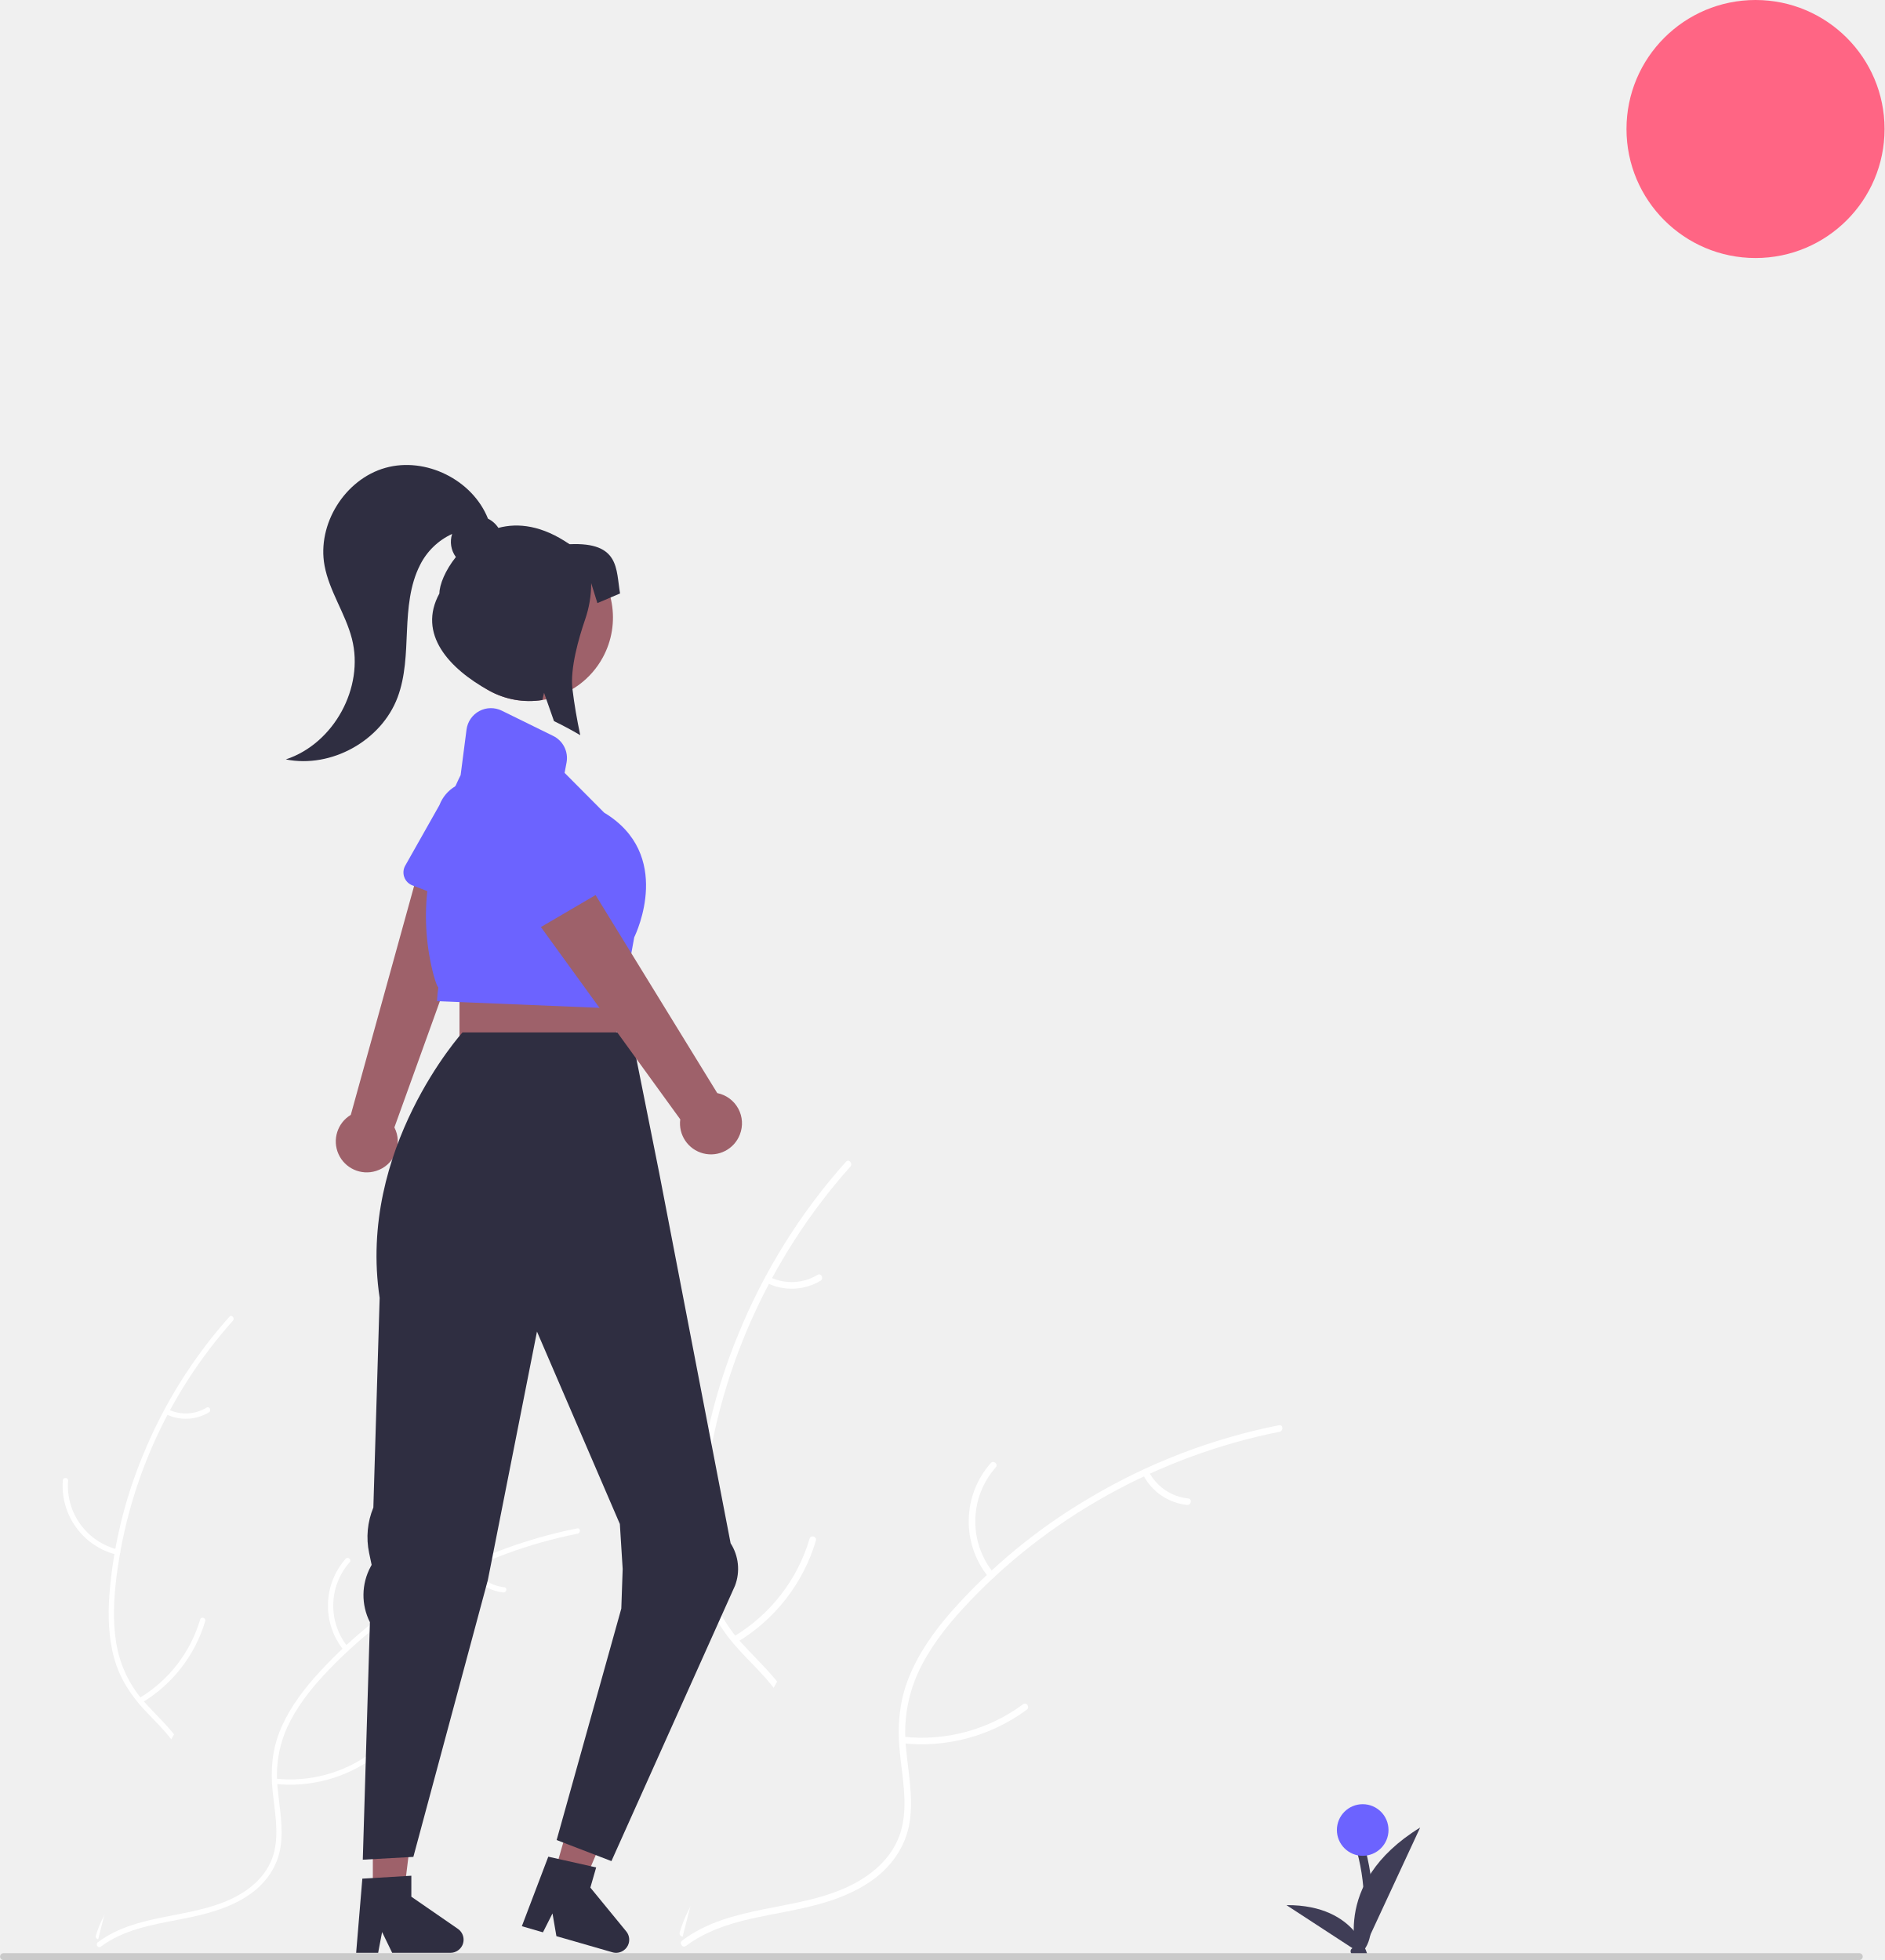
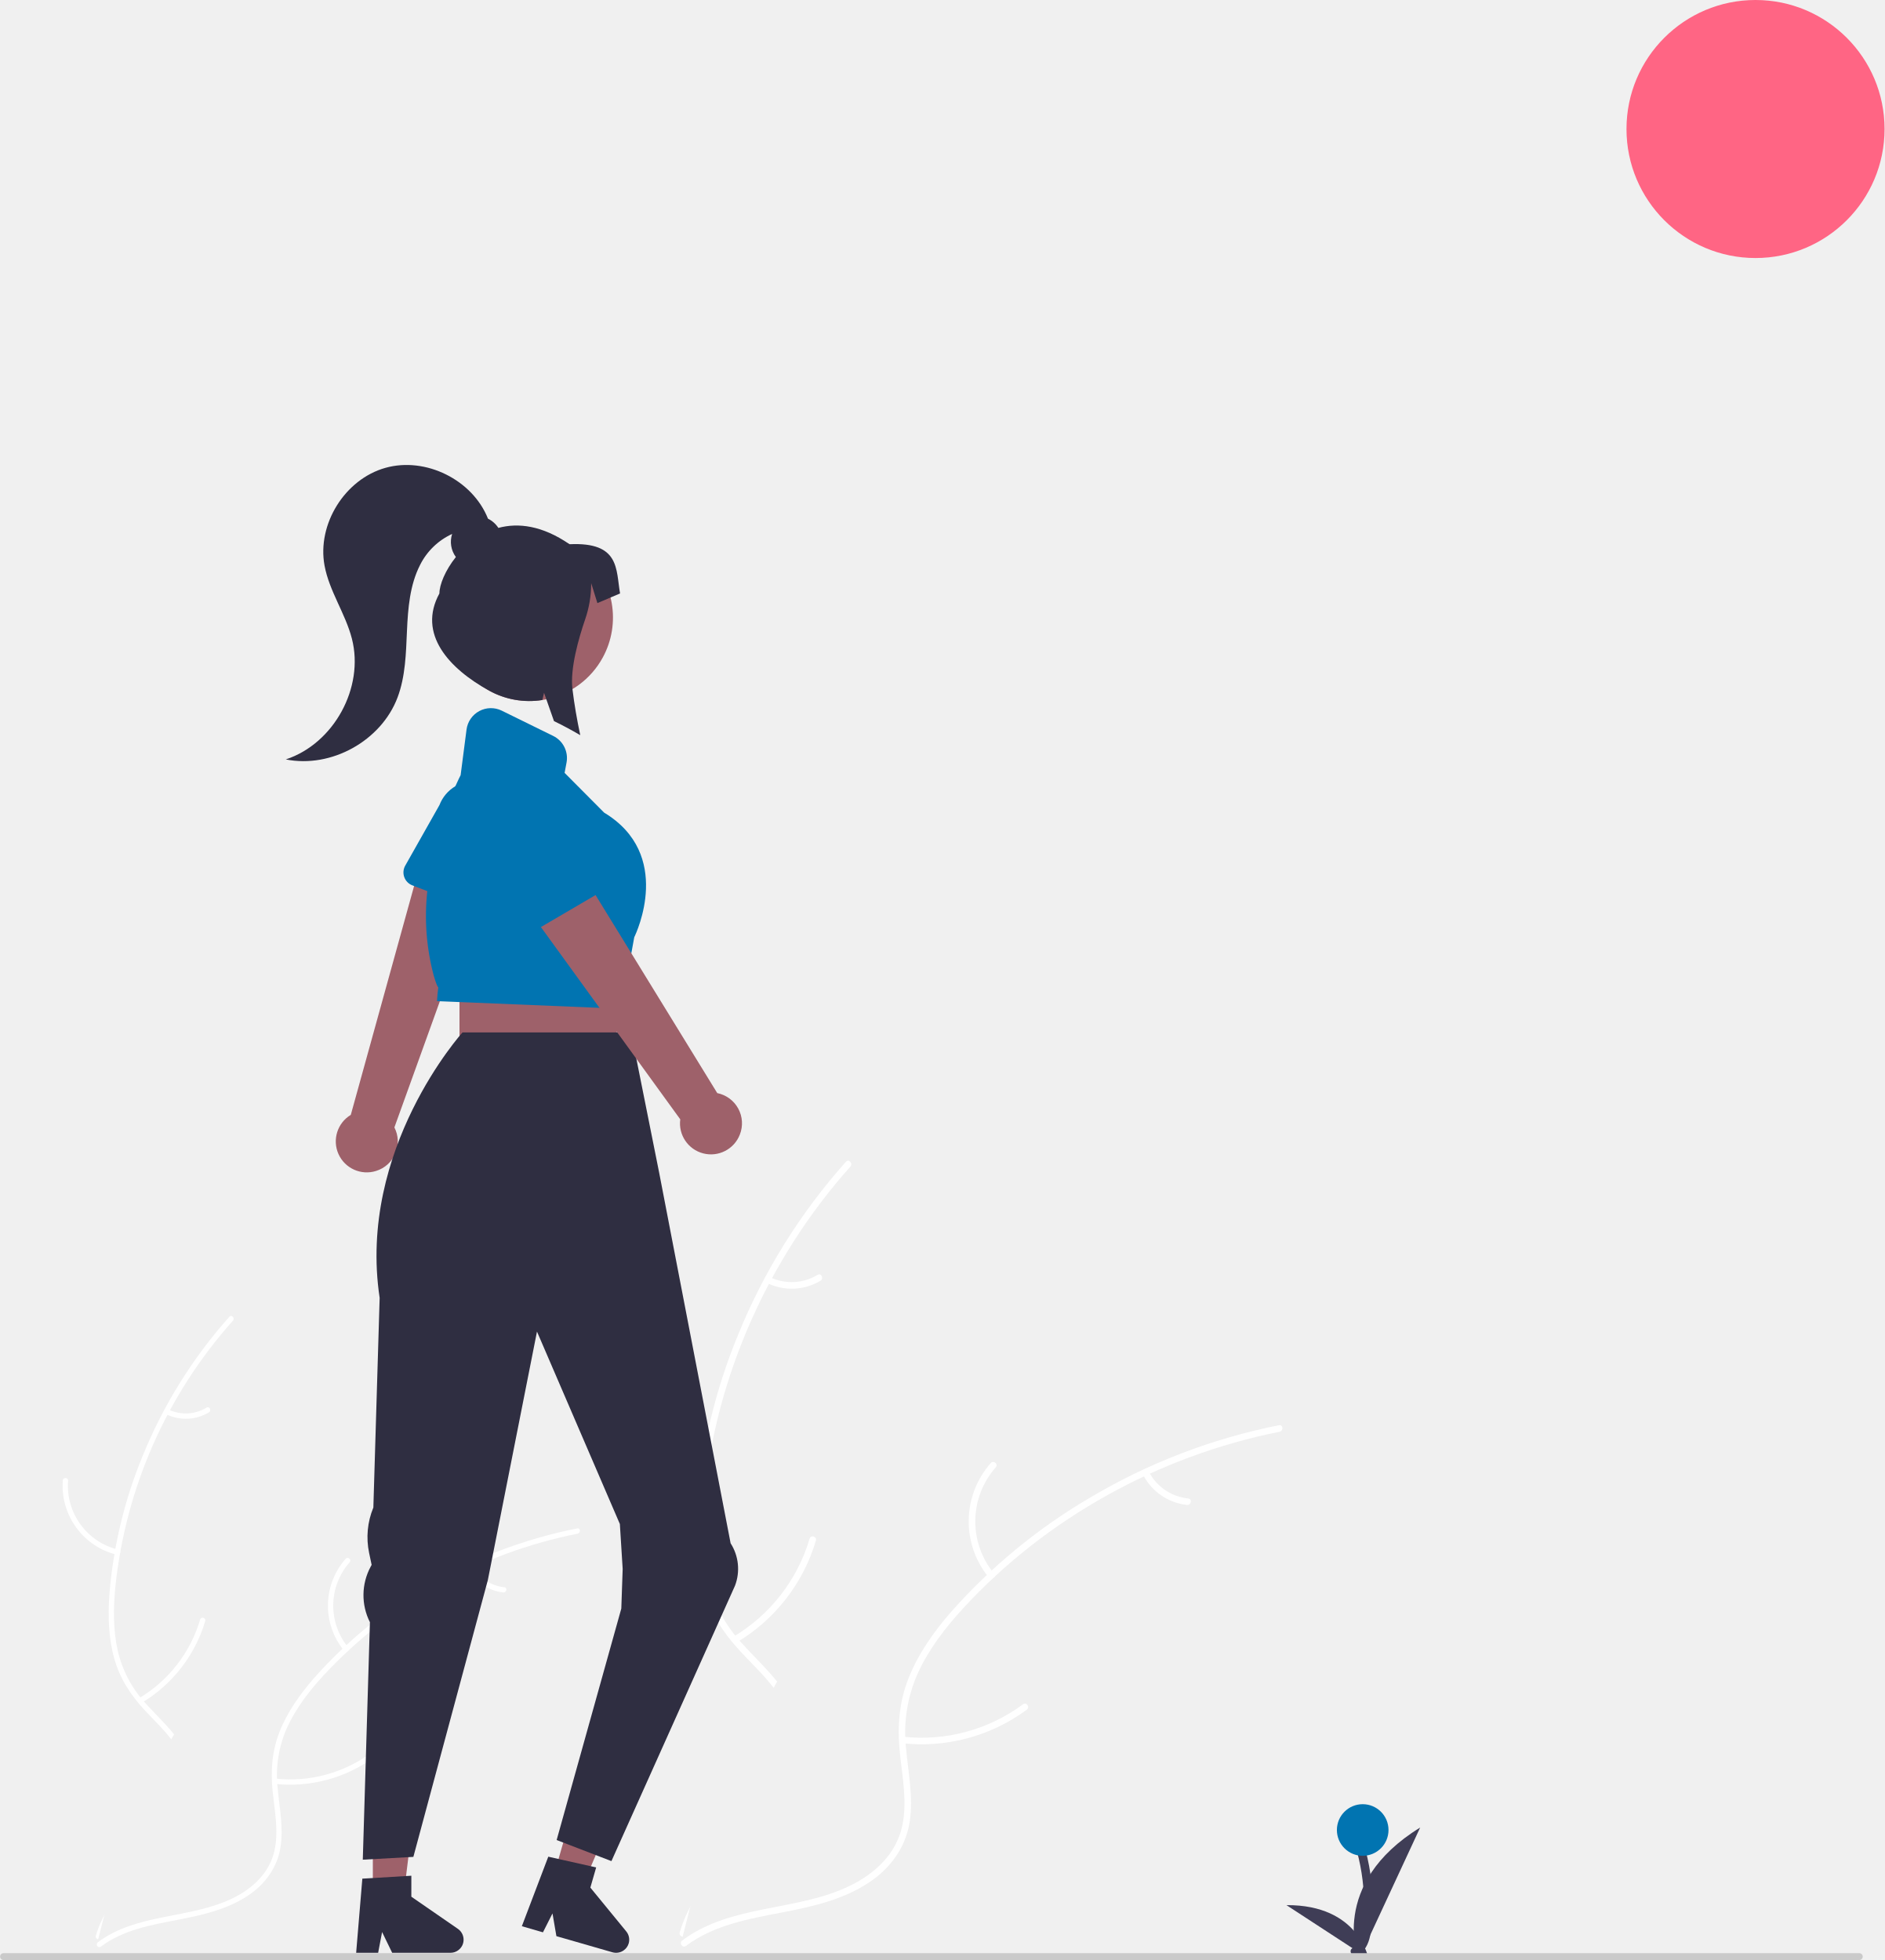
<svg xmlns="http://www.w3.org/2000/svg" data-name="Layer 1" width="657.247" height="683.655" viewBox="0 0 657.247 683.655">
  <path d="M859.359,175.305c-4.379-3.091-9.17-6.314-14.528-6.185-12.968.312-19.96,19.323-32.916,18.654-8.262-.426-13.746-8.819-21.439-11.862-10.015-3.962-22.76,3.787-23.853,14.501l1.286-1.177a310.537,310.537,0,0,0,118.97,5.496Q873.119,185.018,859.359,175.305Z" transform="translate(-271.3764 -108.1724)" fill="#f0f0f0" />
  <path d="M281.671,664.052c5.167-41.545,30.914-82.478,70.535-95.998a192.887,192.887,0,0,0,.01,132.43c6.088,16.468,14.575,34.151,8.848,50.749-3.563,10.328-12.28,18.229-22.023,23.17-9.744,4.941-20.558,7.295-31.237,9.603l-2.102,1.738C288.749,747.464,276.504,705.596,281.671,664.052Z" transform="translate(-271.3764 -108.1724)" fill="#f0f0f0" />
  <path d="M352.599,568.839a164.866,164.866,0,0,0-40.986,92.787c-.72,7.389-.808,14.947.808,22.23a40.72,40.72,0,0,0,10.128,18.887c4.565,5.015,9.815,9.617,13.081,15.654,3.443,6.364,3.575,13.595,1.218,20.354-2.884,8.271-8.567,15.012-14.354,21.411-6.425,7.105-13.212,14.384-15.943,23.803-.331,1.141-2.083.561-1.752-.579,4.752-16.389,20.661-25.698,28.248-40.459,3.54-6.888,5.026-14.884,1.707-22.155-2.902-6.358-8.312-11.108-12.978-16.146-4.899-5.29-8.656-11.094-10.591-18.098-1.98-7.165-2.187-14.742-1.659-22.117a159.95,159.95,0,0,1,11.682-48.607,167.79,167.79,0,0,1,30.171-48.35c.789-.883,2.005.506,1.221,1.384Z" transform="translate(-271.3764 -108.1724)" fill="#fff" />
  <path d="M312.11,650.46a24.735,24.735,0,0,1-18.828-25.911c.094-1.183,1.937-1.093,1.843.092a22.904,22.904,0,0,0,17.564,24.067c1.155.275.57,2.025-.579,1.752Z" transform="translate(-271.3764 -108.1724)" fill="#fff" />
  <path d="M319.899,700.505a47.675,47.675,0,0,0,21.29-27.457c.335-1.14,2.087-.56,1.752.579a49.589,49.589,0,0,1-22.212,28.527c-1.023.607-1.847-1.044-.83-1.648Z" transform="translate(-271.3764 -108.1724)" fill="#fff" />
  <path d="M330.145,599.834a14.001,14.001,0,0,0,13.269-.674c1.015-.62,1.838,1.032.83,1.648a15.69,15.69,0,0,1-14.677.778.954.954,0,0,1-.587-1.165.927.927,0,0,1,1.165-.587Z" transform="translate(-271.3764 -108.1724)" fill="#fff" />
  <path d="M472.976,642.257c-.623.405-1.246.81-1.869,1.23A184.389,184.389,0,0,0,447.531,661.894c-.576.514-1.153,1.043-1.713,1.573a194.388,194.388,0,0,0-42.217,57.79,188.776,188.776,0,0,0-10.34,26.754c-3.816,12.661-6.945,26.691-14.498,37.047a32.383,32.383,0,0,1-2.523,3.115H307.985c-.155-.078-.311-.14-.467-.218l-2.725.125c.109-.483.233-.981.343-1.464.062-.28.14-.561.202-.841.046-.187.094-.374.125-.545.015-.062.031-.125.046-.171.031-.171.078-.327.11-.483q1.028-4.181,2.118-8.362c0-.016,0-.016.015-.031,5.591-21.225,13.003-42.171,23.359-61.325.312-.576.623-1.168.966-1.744a180.134,180.134,0,0,1,16.18-24.542,159.247,159.247,0,0,1,10.605-12.131,132.424,132.424,0,0,1,33.138-24.823c24.48-12.925,52.822-17.877,78.984-9.982C471.652,641.837,472.307,642.039,472.976,642.257Z" transform="translate(-271.3764 -108.1724)" fill="#f0f0f0" />
  <path d="M472.823,643.124a164.866,164.866,0,0,0-88.589,49.409c-5.024,5.466-9.644,11.448-12.739,18.236a40.72,40.72,0,0,0-3.285,21.178c.625,6.753,2.047,13.588,1.019,20.375-1.083,7.154-5.33,13.007-11.282,16.985-7.282,4.868-15.879,6.828-24.352,8.454-9.408,1.805-19.209,3.53-27.061,9.407-.951.712-2.001-.806-1.051-1.517,13.661-10.224,31.968-8.079,46.913-15.297,6.974-3.368,12.974-8.858,14.702-16.662,1.511-6.824.051-13.873-.641-20.705-.727-7.173-.231-14.069,2.44-20.827,2.733-6.912,7.129-13.088,11.991-18.658a159.95,159.95,0,0,1,38.592-31.777,167.79,167.79,0,0,1,53.2-20.44c1.162-.23,1.296,1.611.142,1.84Z" transform="translate(-271.3764 -108.1724)" fill="#fff" />
  <path d="M391.353,683.916a24.735,24.735,0,0,1,.567-32.025c.788-.888,2.205.294,1.416,1.183a22.904,22.904,0,0,0-.466,29.791c.757.915-.764,1.96-1.517,1.051Z" transform="translate(-271.3764 -108.1724)" fill="#fff" />
  <path d="M367.442,728.564a47.675,47.675,0,0,0,33.53-9.105c.954-.709,2.003.809,1.051,1.517a49.589,49.589,0,0,1-34.91,9.404c-1.182-.131-.846-1.946.33-1.815Z" transform="translate(-271.3764 -108.1724)" fill="#fff" />
  <path d="M436.234,654.353a14.001,14.001,0,0,0,11,7.451c1.183.116.846,1.931-.33,1.815a15.69,15.69,0,0,1-12.187-8.216.954.954,0,0,1,.233-1.284.927.927,0,0,1,1.284.233Z" transform="translate(-271.3764 -108.1724)" fill="#fff" />
  <path d="M479.636,633.638c6.433-51.725,38.489-102.688,87.818-119.521a240.151,240.151,0,0,0,.012,164.88c7.58,20.504,18.146,42.52,11.016,63.184-4.436,12.858-15.289,22.696-27.42,28.847-12.132,6.151-25.596,9.083-38.891,11.956l-2.617,2.164C488.448,737.489,473.203,685.362,479.636,633.638Z" transform="translate(-271.3764 -108.1724)" fill="#f0f0f0" />
  <path d="M567.943,515.095c-28.435,31.841-46.881,72.972-51.028,115.523-.897,9.199-1.006,18.61,1.005,27.677a50.698,50.698,0,0,0,12.609,23.515c5.683,6.244,12.22,11.973,16.286,19.49,4.286,7.923,4.451,16.926,1.517,25.342-3.59,10.297-10.666,18.691-17.871,26.658-8,8.846-16.449,17.908-19.85,29.636-.412,1.421-2.593.699-2.181-.72,5.916-20.404,25.724-31.994,35.17-50.372,4.408-8.575,6.258-18.531,2.126-27.584-3.613-7.916-10.349-13.829-16.158-20.102-6.1-6.586-10.776-13.813-13.186-22.533-2.465-8.92-2.723-18.354-2.066-27.536a199.143,199.143,0,0,1,14.544-60.518,208.904,208.904,0,0,1,37.564-60.198c.982-1.1,2.496.63,1.52,1.723Z" transform="translate(-271.3764 -108.1724)" fill="#fff" />
  <path d="M517.533,616.715a30.796,30.796,0,0,1-23.442-32.26c.117-1.473,2.412-1.361,2.295.115a28.517,28.517,0,0,0,21.867,29.964c1.438.342.71,2.521-.72,2.181Z" transform="translate(-271.3764 -108.1724)" fill="#fff" />
  <path d="M527.231,679.023a59.357,59.357,0,0,0,26.507-34.185c.417-1.419,2.598-.698,2.181.72a61.74,61.74,0,0,1-27.655,35.517c-1.274.756-2.3-1.3-1.033-2.052Z" transform="translate(-271.3764 -108.1724)" fill="#fff" />
  <path d="M539.988,553.685a17.432,17.432,0,0,0,16.52-.839c1.264-.771,2.289,1.285,1.033,2.052a19.534,19.534,0,0,1-18.273.968,1.187,1.187,0,0,1-.731-1.451,1.154,1.154,0,0,1,1.451-.731Z" transform="translate(-271.3764 -108.1724)" fill="#fff" />
  <path d="M717.818,606.503c-.775.504-1.551,1.008-2.327,1.532a229.57,229.57,0,0,0-29.353,22.917c-.718.64-1.435,1.299-2.133,1.958a242.02,242.02,0,0,0-52.562,71.95,235.031,235.031,0,0,0-12.874,33.309c-4.751,15.763-8.647,33.232-18.051,46.125a40.318,40.318,0,0,1-3.141,3.878H512.397c-.193-.097-.387-.175-.581-.271l-3.393.155c.136-.601.291-1.221.427-1.823.078-.349.174-.698.252-1.047.058-.233.116-.465.155-.679.019-.078.039-.155.058-.213.039-.213.098-.407.136-.601q1.279-5.206,2.637-10.412c0-.019,0-.019.019-.039,6.961-26.426,16.189-52.504,29.083-76.352.388-.717.775-1.454,1.202-2.171a224.273,224.273,0,0,1,20.145-30.556,198.27,198.27,0,0,1,13.204-15.104A164.873,164.873,0,0,1,616.998,618.156c30.479-16.092,65.765-22.258,98.338-12.428C716.169,605.98,716.985,606.232,717.818,606.503Z" transform="translate(-271.3764 -108.1724)" fill="#f0f0f0" />
  <path d="M717.627,607.582c-41.874,8.303-81.366,30.038-110.296,61.516-6.255,6.805-12.007,14.253-15.861,22.704a50.698,50.698,0,0,0-4.09,26.367c.778,8.407,2.548,16.917,1.269,25.367-1.348,8.907-6.637,16.194-14.047,21.147-9.066,6.06-19.769,8.502-30.319,10.525-11.714,2.247-23.916,4.395-33.692,11.712-1.185.887-2.491-1.003-1.308-1.888,17.009-12.73,39.802-10.058,58.409-19.045,8.682-4.193,16.154-11.029,18.304-20.744,1.881-8.496.063-17.273-.798-25.778-.905-8.931-.288-17.517,3.038-25.93,3.403-8.606,8.876-16.295,14.929-23.23a199.143,199.143,0,0,1,48.049-39.564,208.904,208.904,0,0,1,66.236-25.449c1.446-.287,1.613,2.006.176,2.291Z" transform="translate(-271.3764 -108.1724)" fill="#fff" />
  <path d="M616.194,658.37a30.796,30.796,0,0,1,.706-39.872c.981-1.106,2.745.366,1.763,1.473a28.517,28.517,0,0,0-.581,37.09c.942,1.139-.951,2.44-1.888,1.308Z" transform="translate(-271.3764 -108.1724)" fill="#fff" />
  <path d="M586.424,713.957A59.357,59.357,0,0,0,628.17,702.621c1.188-.882,2.494,1.007,1.308,1.888a61.74,61.74,0,0,1-43.464,11.708c-1.472-.164-1.054-2.423.41-2.26Z" transform="translate(-271.3764 -108.1724)" fill="#fff" />
  <path d="M672.072,621.562a17.432,17.432,0,0,0,13.695,9.276c1.473.145,1.053,2.404-.41,2.26a19.534,19.534,0,0,1-15.173-10.229,1.187,1.187,0,0,1,.29-1.598,1.154,1.154,0,0,1,1.598.29Z" transform="translate(-271.3764 -108.1724)" fill="#fff" />
  <path d="M402.534,516.602a10.743,10.743,0,0,0,6.387-15.184l33.175-92.049-23.001-4.089-25.378,91.767a10.801,10.801,0,0,0,8.817,19.556Z" transform="translate(-271.3764 -108.1724)" fill="#9e616a" />
-   <path d="M449.233,388.282a13.363,13.363,0,0,0-19.04-5.88,13.067,13.067,0,0,0-5.56,6.59l-11.93,21.12a4.819,4.819,0,0,0,2.47,6.87l.62.24,4.61,1.77,16.01,6.15,1.47.57a4.819,4.819,0,0,0,6.43-3.45l1.89-8.49,3.37-15.1A13.303,13.303,0,0,0,449.233,388.282Z" transform="translate(-271.3764 -108.1724)" fill="#6c63ff" />
+   <path d="M449.233,388.282a13.363,13.363,0,0,0-19.04-5.88,13.067,13.067,0,0,0-5.56,6.59l-11.93,21.12a4.819,4.819,0,0,0,2.47,6.87l.62.24,4.61,1.77,16.01,6.15,1.47.57a4.819,4.819,0,0,0,6.43-3.45l1.89-8.49,3.37-15.1A13.303,13.303,0,0,0,449.233,388.282Z" transform="translate(-271.3764 -108.1724)" fill="#0174b1" />
  <rect x="160.249" y="332.673" width="54.871" height="54.871" fill="#9e616a" />
  <polygon points="130.029 660.618 140.84 660.617 145.983 618.918 130.027 618.919 130.029 660.618" fill="#9e616a" />
  <path d="M431.084,780.972l-16.25-11.22v-7.32l-1.84.11h-.01l-11.57.7h-.01l-3.66.21-2.09,25.03-.06.83h7.67l.15-.83,1.22-6.41,3.11,6.41.4.83h20.34a4.443,4.443,0,0,0,2.62-.83,4.514,4.514,0,0,0,1.95-3.73A4.602,4.602,0,0,0,431.084,780.972Z" transform="translate(-271.3764 -108.1724)" fill="#2f2e41" />
  <polygon points="193.255 653.754 203.645 656.742 220.114 618.089 204.78 613.679 193.255 653.754" fill="#9e616a" />
  <path d="M489.784,781.852l-12.52-15.28,2.03-7.04-1.8-.4h-.01l-10.03-2.25-1.29-.29-3.57-.8-9.22,24.25,7.36,2.13,3.33-6.59,1.36,7.93,4.64,1.33,12.63,3.64,2.29.66a4.609,4.609,0,0,0,3.89-.66,4.534,4.534,0,0,0,1.77-2.47A4.581,4.581,0,0,0,489.784,781.852Z" transform="translate(-271.3764 -108.1724)" fill="#2f2e41" />
  <path d="M481.584,337.532a29.057,29.057,0,0,1-19.67,14.56c-.46.1-.92.18-1.39.25a29.125,29.125,0,1,1,21.06-14.81Z" transform="translate(-271.3764 -108.1724)" fill="#9e616a" />
  <path d="M527.719,661.248a16.534,16.534,0,0,0-1.539-14.783L501.274,517.272l-9.798-48.992H432.686s-36.744,40.663-28.905,92.594l-2.194,73.135a26.894,26.894,0,0,0-1.473,15.859l.873,4.137-.337.623a20.904,20.904,0,0,0-.263,19.373l-2.485,82.839,17.637-.98,25.966-96.514L458.651,572.633l28.905,67.119.98,15.677-.476,13.819-22.551,80.735L484.617,757.332Z" transform="translate(-271.3764 -108.1724)" fill="#2f2e41" />
-   <path d="M482.074,391.622l-13.79-13.87.68-3.62a8.593,8.593,0,0,0-4.65-9.26l-17.95-8.82a8.575,8.575,0,0,0-12.28,6.58l-2.06,15.91c-.18.34-.86,1.69-1.83,3.86a127.641,127.641,0,0,0-7.69,23.49,108.429,108.429,0,0,0-2.1,13.1,80.603,80.603,0,0,0,2.2,29.32c.88,3.14,1.36,3.99,1.64,4.31a39.722,39.722,0,0,0-.42,4.24l-.03.51.99.04,6.84.28,48.82,2.02,6.05.25,1.53.06,3.53-19.35,1.02-5.59C493.344,433.512,506.213,406.182,482.074,391.622Z" transform="translate(-271.3764 -108.1724)" fill="#6c63ff" />
+   <path d="M482.074,391.622l-13.79-13.87.68-3.62a8.593,8.593,0,0,0-4.65-9.26l-17.95-8.82a8.575,8.575,0,0,0-12.28,6.58l-2.06,15.91c-.18.34-.86,1.69-1.83,3.86a127.641,127.641,0,0,0-7.69,23.49,108.429,108.429,0,0,0-2.1,13.1,80.603,80.603,0,0,0,2.2,29.32c.88,3.14,1.36,3.99,1.64,4.31a39.722,39.722,0,0,0-.42,4.24l-.03.51.99.04,6.84.28,48.82,2.02,6.05.25,1.53.06,3.53-19.35,1.02-5.59C493.344,433.512,506.213,406.182,482.074,391.622Z" transform="translate(-271.3764 -108.1724)" fill="#0174b1" />
  <path d="M529.402,503.914a10.743,10.743,0,0,0-7.879-14.466L470.303,406.081l-17.55,15.421,55.867,77.098a10.801,10.801,0,0,0,20.782,5.315Z" transform="translate(-271.3764 -108.1724)" fill="#9e616a" />
-   <path d="M481.764,412.402l-15.15-18.84a13.396,13.396,0,0,0-17.38-5.28,10.413,10.413,0,0,0-.93.49,13.374,13.374,0,0,0-4.82,18.24l2.72,6.76,6.34,15.74a4.816,4.816,0,0,0,6.9,2.36l.58-.34,19.06-11.16,1.36-.8a4.788,4.788,0,0,0,2.3-3.28A4.855,4.855,0,0,0,481.764,412.402Z" transform="translate(-271.3764 -108.1724)" fill="#6c63ff" />
+   <path d="M481.764,412.402l-15.15-18.84a13.396,13.396,0,0,0-17.38-5.28,10.413,10.413,0,0,0-.93.49,13.374,13.374,0,0,0-4.82,18.24l2.72,6.76,6.34,15.74a4.816,4.816,0,0,0,6.9,2.36l.58-.34,19.06-11.16,1.36-.8a4.788,4.788,0,0,0,2.3-3.28A4.855,4.855,0,0,0,481.764,412.402Z" transform="translate(-271.3764 -108.1724)" fill="#0174b1" />
  <circle cx="612.247" cy="45" r="45" fill="#ff6584" />
  <path d="M407.806,197.057c-5.58-3.939-11.686-8.047-18.514-7.882-16.527.397-25.438,24.626-41.948,23.774-10.529-.543-17.519-11.239-27.322-15.118-12.763-5.049-29.006,4.826-30.398,18.48l1.639-1.5a395.753,395.753,0,0,0,151.617,7.004Q425.343,209.436,407.806,197.057Z" transform="translate(-271.3764 -108.1724)" fill="#f0f0f0" />
  <path d="M735.987,269.349c-5.352-3.778-11.207-7.717-17.756-7.559-15.85.381-24.395,23.616-40.229,22.799-10.098-.521-16.801-10.779-26.202-14.498-12.24-4.842-27.817,4.628-29.152,17.723l1.572-1.439a379.534,379.534,0,0,0,145.404,6.717Q752.806,281.221,735.987,269.349Z" transform="translate(-271.3764 -108.1724)" fill="#f0f0f0" />
  <path d="M470.003,298.002c-9.53-6.554-17.922-7.552-24.815-5.694a9.062,9.062,0,0,0-3.625-3.219c-5.376-13.547-21.738-21.683-35.78-17.728-14.132,3.981-23.883,19.635-21.224,34.074,1.648,8.95,7.281,16.701,9.546,25.515,4.386,17.063-6.313,36.608-23.05,42.108,15.847,3.182,33.29-6.498,38.975-21.628,2.761-7.349,2.928-15.373,3.279-23.216.351-7.843.983-15.921,4.537-22.922a23.424,23.424,0,0,1,11.21-10.876,8.941,8.941,0,0,0,1.306,8.049c-3.716,4.655-5.739,9.69-5.739,12.705-7.72,14.11,3.32,26.23,17.43,33.95a28.908,28.908,0,0,0,18.47,3.22l.59-2.52.8,2.27,2.67,7.61q4.62,2.235,9.16,4.9c-1.15-5.4-2.08-10.79-2.72-16.06-.886-7.173,2.203-17.851,4.432-24.345a38.331,38.331,0,0,0,2.099-12.44v-.185l2.17,6.97,7.9-3.37C486.154,306.742,487.624,297.172,470.003,298.002Z" transform="translate(-271.3764 -108.1724)" fill="#2f2e41" />
  <path d="M746.882,750.938l-2.93.667a71.181,71.181,0,0,1,3.139,19.835,63.036,63.036,0,0,1-.573,10.031c-.348,2.358-.998,5.063-3.339,6.164-1.746.821-.225,3.409,1.514,2.59,2.64-1.242,3.924-4.026,4.5-6.747a53.316,53.316,0,0,0,.903-10.643A74.071,74.071,0,0,0,746.882,750.938Z" transform="translate(-271.3764 -108.1724)" fill="#3f3d56" />
-   <path id="b60e4ce1-288a-47b0-9166-e85164baad32-2086" data-name="Path 482" d="M745.214,791.828s-10.727-26.404,21.453-46.207Z" transform="translate(-271.3764 -108.1724)" fill="#3f3d56" />
-   <path id="fef604e2-08c9-431b-a72b-c19cbc53b460-2087" data-name="Path 483" d="M748.638,791.347s-3.272-18.82-28.599-18.658Z" transform="translate(-271.3764 -108.1724)" fill="#3f3d56" />
-   <circle cx="475.247" cy="638.309" r="9" fill="#6c63ff" />
+   <path id="b60e4ce1-288a-47b0-9166-e85164baad32-1006" data-name="Path 482" d="M745.214,791.828s-10.727-26.404,21.453-46.207Z" transform="translate(-271.3764 -108.1724)" fill="#3f3d56" />
+   <path id="fef604e2-08c9-431b-a72b-c19cbc53b460-1007" data-name="Path 483" d="M748.638,791.347s-3.272-18.82-28.599-18.658Z" transform="translate(-271.3764 -108.1724)" fill="#3f3d56" />
+   <circle cx="475.247" cy="638.309" r="9" fill="#0174b1" />
  <path d="M919.861,791.828h-647.294a1.191,1.191,0,0,1,0-2.381h647.294a1.191,1.191,0,0,1,0,2.381Z" transform="translate(-271.3764 -108.1724)" fill="#cacaca" />
</svg>
